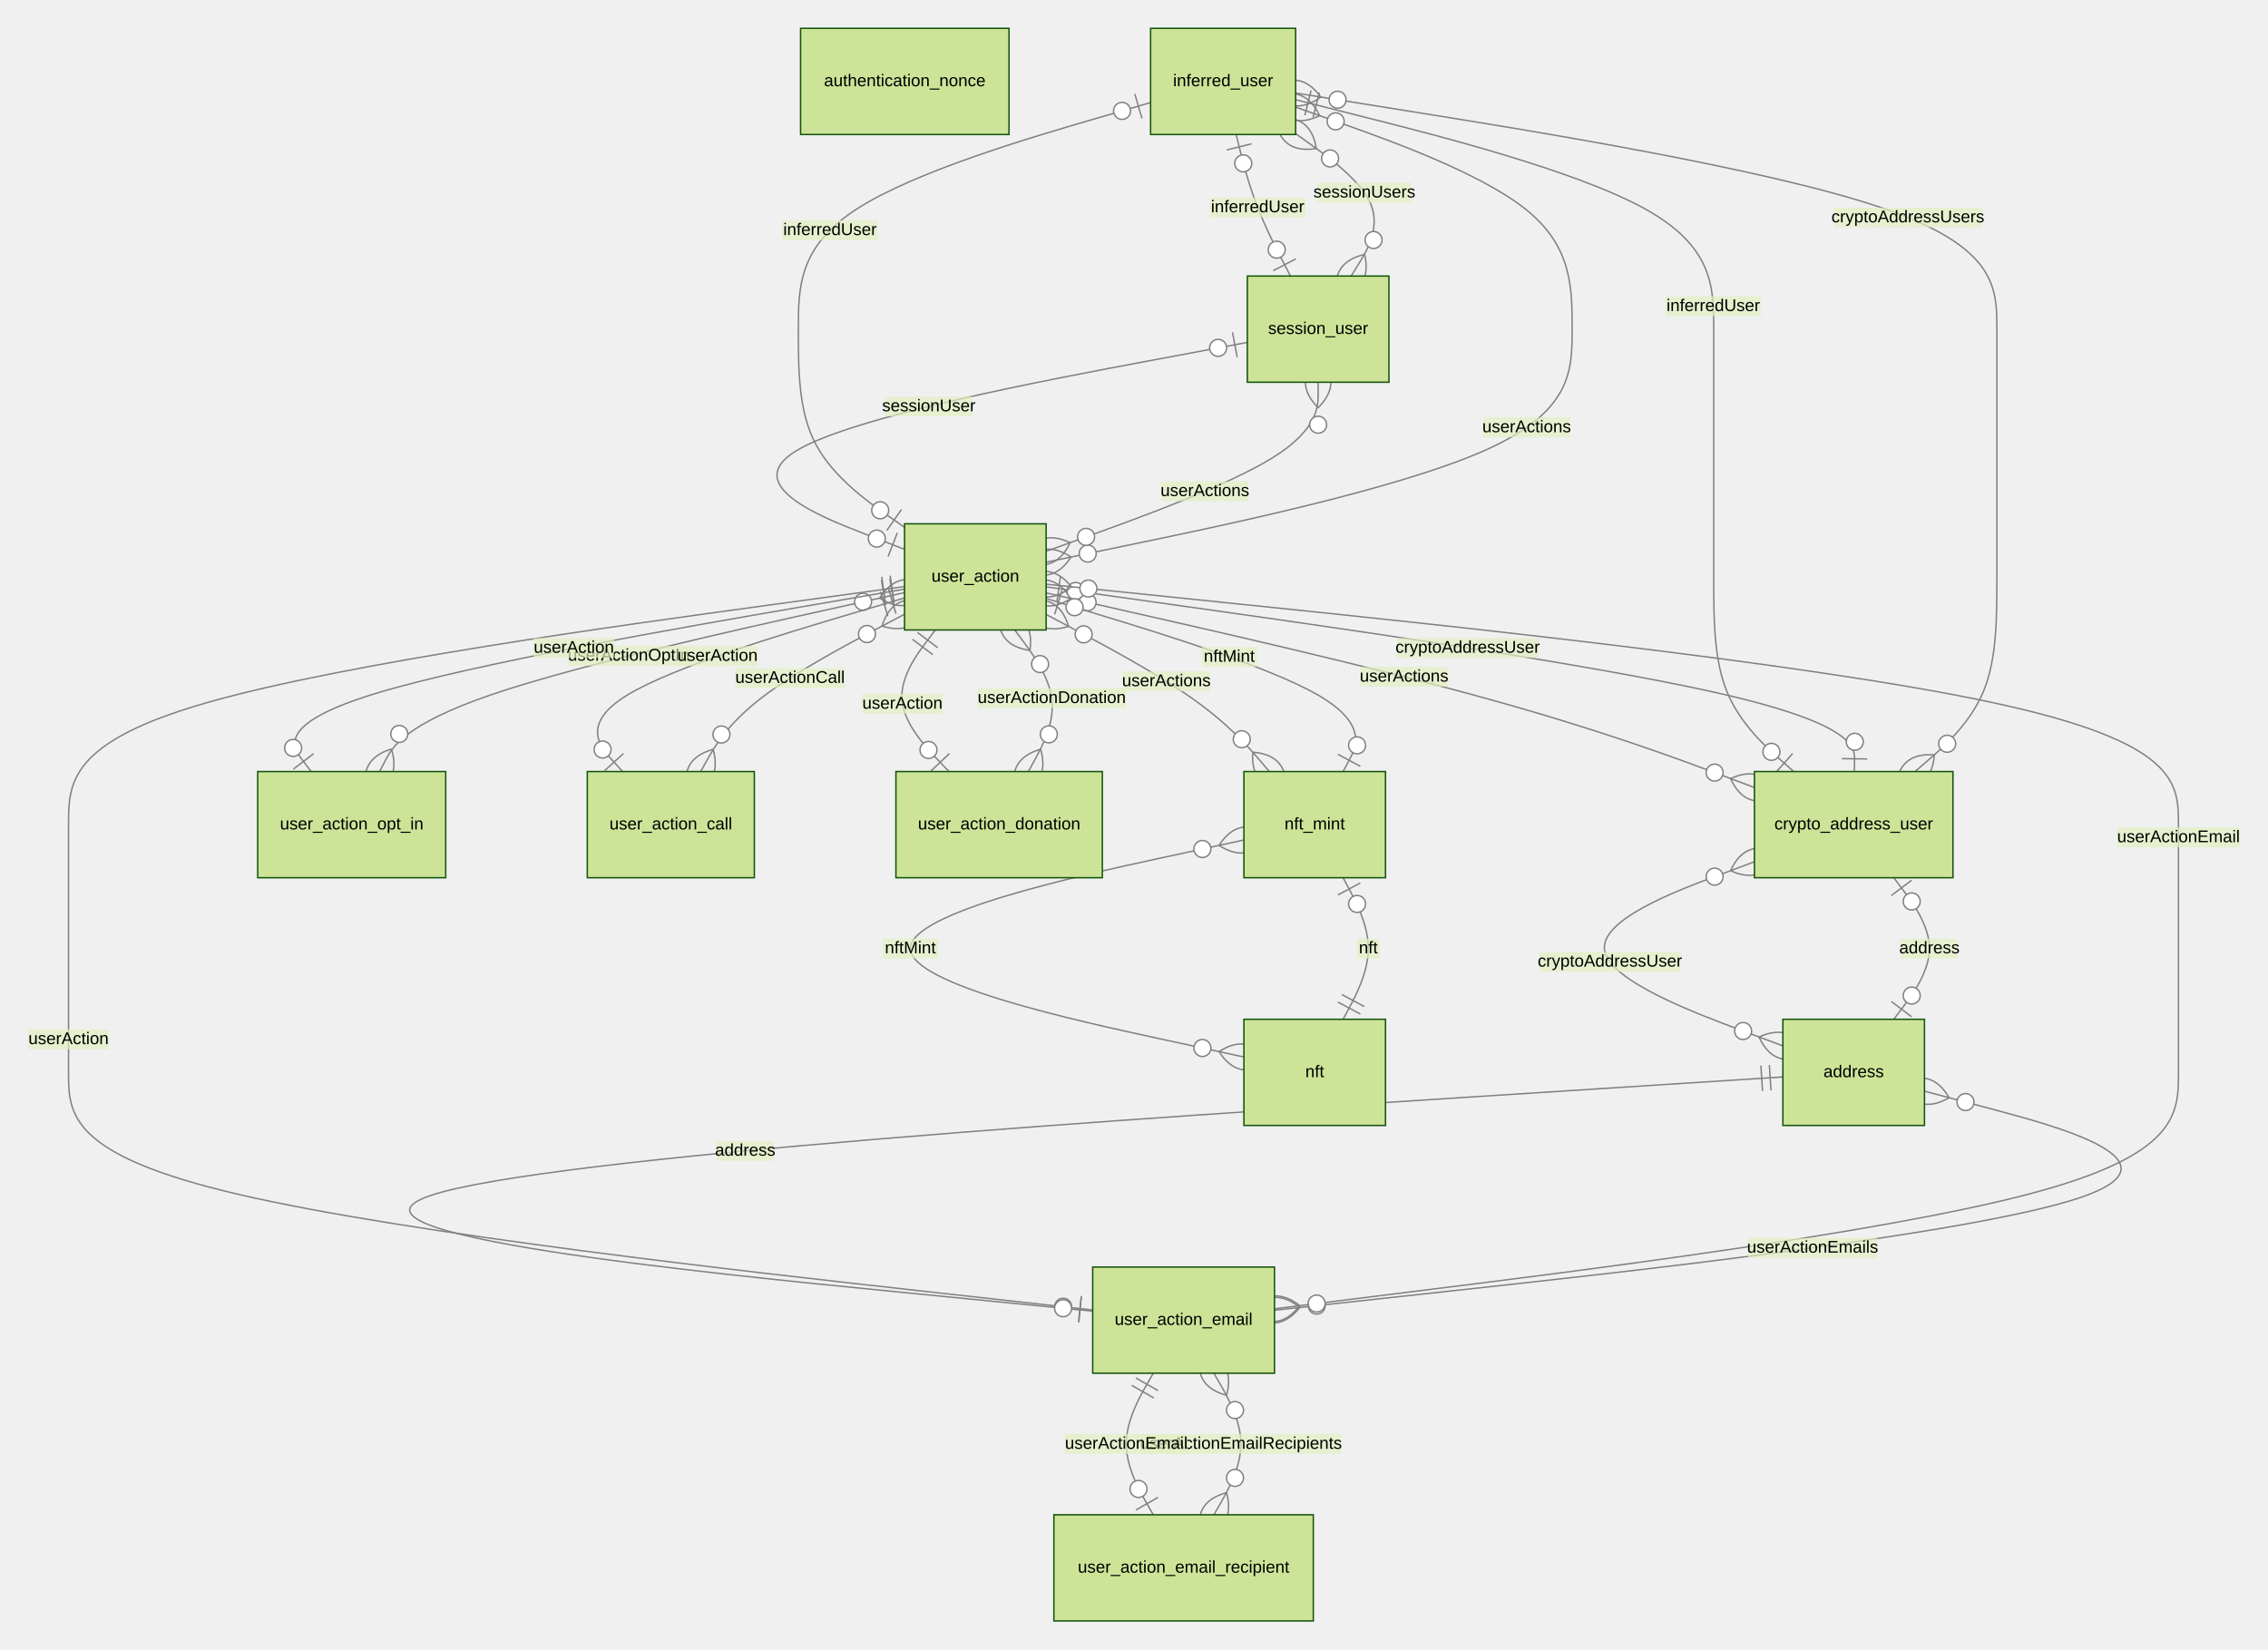
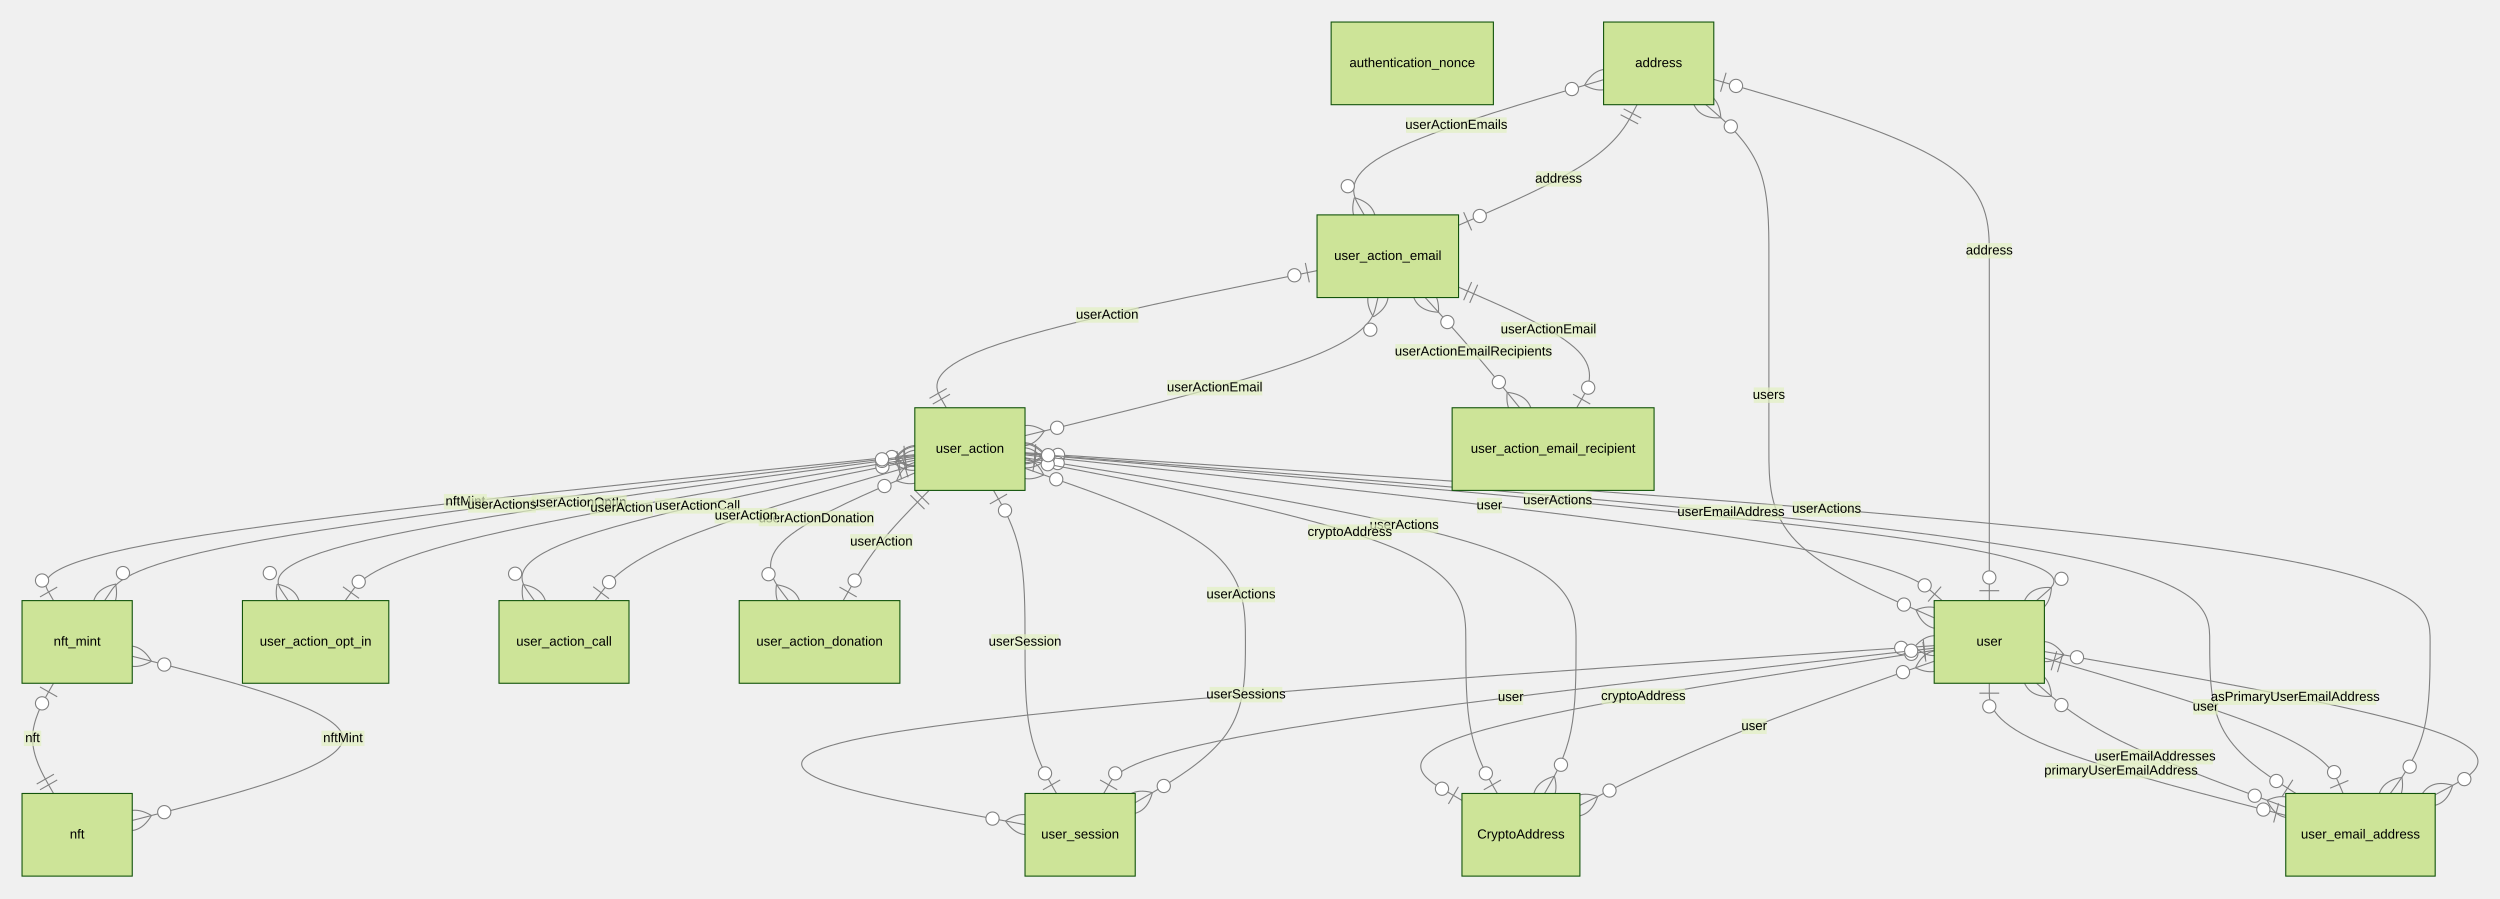
- <svg xmlns="http://www.w3.org/2000/svg" aria-roledescription="er" role="graphics-document document" viewBox="-162.016 0 1601.875 1165" style="max-width: 1601.88px; background-color: white;" width="100%" id="my-svg">
+ <svg xmlns="http://www.w3.org/2000/svg" aria-roledescription="er" role="graphics-document document" viewBox="0 0 2268.53 815" style="max-width: 2268.53px; background-color: white;" width="100%" id="my-svg">
  <style>#my-svg{font-family:"trebuchet ms",verdana,arial,sans-serif;font-size:16px;fill:#000000;}#my-svg .error-icon{fill:#552222;}#my-svg .error-text{fill:#552222;stroke:#552222;}#my-svg .edge-thickness-normal{stroke-width:2px;}#my-svg .edge-thickness-thick{stroke-width:3.5px;}#my-svg .edge-pattern-solid{stroke-dasharray:0;}#my-svg .edge-pattern-dashed{stroke-dasharray:3;}#my-svg .edge-pattern-dotted{stroke-dasharray:2;}#my-svg .marker{fill:#000000;stroke:#000000;}#my-svg .marker.cross{stroke:#000000;}#my-svg svg{font-family:"trebuchet ms",verdana,arial,sans-serif;font-size:16px;}#my-svg .entityBox{fill:#cde498;stroke:#13540c;}#my-svg .attributeBoxOdd{fill:#ffffff;stroke:#13540c;}#my-svg .attributeBoxEven{fill:#f2f2f2;stroke:#13540c;}#my-svg .relationshipLabelBox{fill:hsl(78.158, 58.462%, 84.51%);opacity:0.7;background-color:hsl(78.158, 58.462%, 84.51%);}#my-svg .relationshipLabelBox rect{opacity:0.5;}#my-svg .relationshipLine{stroke:#000000;}#my-svg .entityTitleText{text-anchor:middle;font-size:18px;fill:#000000;}#my-svg #MD_PARENT_START{fill:#f5f5f5!important;stroke:#000000!important;stroke-width:1;}#my-svg #MD_PARENT_END{fill:#f5f5f5!important;stroke:#000000!important;stroke-width:1;}#my-svg :root{--mermaid-font-family:"trebuchet ms",verdana,arial,sans-serif;}</style>
  <g />
  <defs>
    <marker orient="auto" markerHeight="240" markerWidth="190" refY="7" refX="0" id="MD_PARENT_START">
      <path d="M 18,7 L9,13 L1,7 L9,1 Z" />
    </marker>
  </defs>
  <defs>
    <marker orient="auto" markerHeight="28" markerWidth="20" refY="7" refX="19" id="MD_PARENT_END">
      <path d="M 18,7 L9,13 L1,7 L9,1 Z" />
    </marker>
  </defs>
  <defs>
    <marker orient="auto" markerHeight="18" markerWidth="18" refY="9" refX="0" id="ONLY_ONE_START">
      <path d="M9,0 L9,18 M15,0 L15,18" fill="none" stroke="gray" />
    </marker>
  </defs>
  <defs>
    <marker orient="auto" markerHeight="18" markerWidth="18" refY="9" refX="18" id="ONLY_ONE_END">
      <path d="M3,0 L3,18 M9,0 L9,18" fill="none" stroke="gray" />
    </marker>
  </defs>
  <defs>
    <marker orient="auto" markerHeight="18" markerWidth="30" refY="9" refX="0" id="ZERO_OR_ONE_START">
      <circle r="6" cy="9" cx="21" fill="white" stroke="gray" />
      <path d="M9,0 L9,18" fill="none" stroke="gray" />
    </marker>
  </defs>
  <defs>
    <marker orient="auto" markerHeight="18" markerWidth="30" refY="9" refX="30" id="ZERO_OR_ONE_END">
      <circle r="6" cy="9" cx="9" fill="white" stroke="gray" />
      <path d="M21,0 L21,18" fill="none" stroke="gray" />
    </marker>
  </defs>
  <defs>
    <marker orient="auto" markerHeight="36" markerWidth="45" refY="18" refX="18" id="ONE_OR_MORE_START">
      <path d="M0,18 Q 18,0 36,18 Q 18,36 0,18 M42,9 L42,27" fill="none" stroke="gray" />
    </marker>
  </defs>
  <defs>
    <marker orient="auto" markerHeight="36" markerWidth="45" refY="18" refX="27" id="ONE_OR_MORE_END">
      <path d="M3,9 L3,27 M9,18 Q27,0 45,18 Q27,36 9,18" fill="none" stroke="gray" />
    </marker>
  </defs>
  <defs>
    <marker orient="auto" markerHeight="36" markerWidth="57" refY="18" refX="18" id="ZERO_OR_MORE_START">
      <circle r="6" cy="18" cx="48" fill="white" stroke="gray" />
      <path d="M0,18 Q18,0 36,18 Q18,36 0,18" fill="none" stroke="gray" />
    </marker>
  </defs>
  <defs>
    <marker orient="auto" markerHeight="36" markerWidth="57" refY="18" refX="39" id="ZERO_OR_MORE_END">
      <circle r="6" cy="18" cx="9" fill="white" stroke="gray" />
      <path d="M21,18 Q39,0 57,18 Q39,36 21,18" fill="none" stroke="gray" />
    </marker>
  </defs>
-   <path style="stroke: gray; fill: none;" marker-start="url(#ZERO_OR_MORE_START)" marker-end="url(#ZERO_OR_MORE_END)" d="M753.082,94.385L764.796,102.821C776.51,111.256,799.939,128.128,806.473,144.897C813.008,161.667,802.648,178.333,797.469,186.667L792.289,195" class="er relationshipLine" />
-   <path style="stroke: gray; fill: none;" marker-start="url(#ZERO_OR_MORE_START)" marker-end="url(#ZERO_OR_MORE_END)" d="M753.082,65.701L835.63,78.917C918.177,92.134,1083.272,118.567,1165.82,146.367C1248.367,174.167,1248.367,203.333,1248.367,232.5C1248.367,261.667,1248.367,290.833,1248.367,320C1248.367,349.167,1248.367,378.333,1248.367,407.5C1248.367,436.667,1248.367,465.833,1238.735,488.75C1229.103,511.667,1209.839,528.333,1200.207,536.667L1190.575,545" class="er relationshipLine" />
-   <path style="stroke: gray; fill: none;" marker-start="url(#ZERO_OR_MORE_START)" marker-end="url(#ZERO_OR_MORE_END)" d="M753.082,75.681L785.63,87.234C818.177,98.787,883.272,121.894,915.82,148.03C948.367,174.167,948.367,203.333,948.367,232.5C948.367,261.667,948.367,290.833,886.45,318.27C824.533,345.707,700.698,371.414,638.781,384.267L576.863,397.12" class="er relationshipLine" />
-   <path style="stroke: gray; fill: none;" marker-start="url(#ZERO_OR_ONE_START)" marker-end="url(#ZERO_OR_ONE_END)" d="M749.432,195L745.088,186.667C740.744,178.333,732.055,161.667,725.663,145C719.271,128.333,715.175,111.667,713.127,103.333L711.079,95" class="er relationshipLine" />
-   <path style="stroke: gray; fill: none;" marker-start="url(#ZERO_OR_MORE_START)" marker-end="url(#ZERO_OR_MORE_END)" d="M768.98,270L768.98,278.333C768.98,286.667,768.98,303.333,736.961,323.238C704.941,343.143,640.902,366.287,608.883,377.859L576.863,389.43" class="er relationshipLine" />
-   <path style="stroke: gray; fill: none;" marker-start="url(#ZERO_OR_MORE_START)" marker-end="url(#ZERO_OR_MORE_END)" d="M1197.23,770.782L1243.795,783.152C1290.359,795.522,1383.488,820.261,1306.975,846.047C1230.462,871.834,984.307,898.667,861.23,912.084L738.152,925.501" class="er relationshipLine" />
-   <path style="stroke: gray; fill: none;" marker-start="url(#ZERO_OR_MORE_START)" marker-end="url(#ZERO_OR_MORE_END)" d="M1097.23,738.797L1066.577,727.331C1035.924,715.865,974.618,692.932,971.267,671.254C967.915,649.575,1022.518,629.15,1049.82,618.938L1077.121,608.725" class="er relationshipLine" />
-   <path style="stroke: gray; fill: none;" marker-start="url(#ZERO_OR_ONE_START)" marker-end="url(#ZERO_OR_ONE_END)" d="M1175.551,620L1181.845,628.333C1188.138,636.667,1200.725,653.333,1200.725,670C1200.725,686.667,1188.138,703.333,1181.845,711.667L1175.551,720" class="er relationshipLine" />
-   <path style="stroke: gray; fill: none;" marker-start="url(#ZERO_OR_ONE_START)" marker-end="url(#ONLY_ONE_END)" d="M1104.86,545L1095.445,536.667C1086.029,528.333,1067.198,511.667,1057.783,488.75C1048.367,465.833,1048.367,436.667,1048.367,407.5C1048.367,378.333,1048.367,349.167,1048.367,320C1048.367,290.833,1048.367,261.667,1048.367,232.5C1048.367,203.333,1048.367,174.167,999.153,147.156C949.939,120.145,851.51,95.289,802.296,82.862L753.082,70.434" class="er relationshipLine" />
-   <path style="stroke: gray; fill: none;" marker-start="url(#ZERO_OR_MORE_START)" marker-end="url(#ZERO_OR_MORE_END)" d="M1077.121,556.275L1049.82,546.062C1022.518,535.85,967.915,515.425,884.539,492.516C801.163,469.607,689.013,444.214,632.938,431.518L576.863,418.821" class="er relationshipLine" />
-   <path style="stroke: gray; fill: none;" marker-start="url(#ZERO_OR_ONE_START)" marker-end="url(#ZERO_OR_ONE_END)" d="M476.863,372.5L464.363,363.75C451.863,355,426.863,337.5,414.363,314.167C401.863,290.833,401.863,261.667,401.863,232.5C401.863,203.333,401.863,174.167,443.327,147.49C484.79,120.813,567.717,96.626,609.181,84.532L650.645,72.439" class="er relationshipLine" />
-   <path style="stroke: gray; fill: none;" marker-start="url(#ZERO_OR_ONE_START)" marker-end="url(#ZERO_OR_ONE_END)" d="M576.863,414.539L672.114,427.949C767.365,441.36,957.866,468.18,1053.008,489.923C1148.151,511.667,1147.934,528.333,1147.826,536.667L1147.718,545" class="er relationshipLine" />
-   <path style="stroke: gray; fill: none;" marker-start="url(#ZERO_OR_ONE_START)" marker-end="url(#ZERO_OR_ONE_END)" d="M476.863,388.056L447.697,376.713C418.53,365.37,360.197,342.685,400.549,318.32C440.902,293.955,579.941,267.911,649.461,254.888L718.98,241.866" class="er relationshipLine" />
-   <path style="stroke: gray; fill: none;" marker-start="url(#ZERO_OR_ONE_START)" marker-end="url(#ZERO_OR_ONE_END)" d="M576.863,422.773L616.271,434.811C655.68,446.849,734.496,470.924,769.452,491.296C804.408,511.667,795.503,528.333,791.051,536.667L786.598,545" class="er relationshipLine" />
-   <path style="stroke: gray; fill: none;" marker-start="url(#ZERO_OR_MORE_START)" marker-end="url(#ZERO_OR_MORE_END)" d="M576.863,412.649L710.156,426.374C843.448,440.099,1110.033,467.55,1243.325,495.858C1376.617,524.167,1376.617,553.333,1376.617,582.5C1376.617,611.667,1376.617,640.833,1376.617,670C1376.617,699.167,1376.617,728.333,1376.617,757.5C1376.617,786.667,1376.617,815.833,1270.206,843.668C1163.796,871.502,950.974,898.003,844.563,911.254L738.152,924.505" class="er relationshipLine" />
-   <path style="stroke: gray; fill: none;" marker-start="url(#ZERO_OR_MORE_START)" marker-end="url(#ZERO_OR_MORE_END)" d="M476.863,433.865L457.54,444.054C438.216,454.243,399.569,474.622,375.565,493.144C351.562,511.667,342.202,528.333,337.522,536.667L332.842,545" class="er relationshipLine" />
-   <path style="stroke: gray; fill: none;" marker-start="url(#ZERO_OR_MORE_START)" marker-end="url(#ZERO_OR_MORE_END)" d="M554.697,445L560.882,453.333C567.068,461.667,579.438,478.333,581.038,495C582.638,511.667,573.468,528.333,568.883,536.667L564.297,545" class="er relationshipLine" />
-   <path style="stroke: gray; fill: none;" marker-start="url(#ZERO_OR_MORE_START)" marker-end="url(#ZERO_OR_MORE_END)" d="M476.863,418.588L419.434,431.323C362.005,444.059,247.147,469.529,185.348,490.598C123.548,511.667,114.807,528.333,110.436,536.667L106.066,545" class="er relationshipLine" />
-   <path style="stroke: gray; fill: none;" marker-start="url(#ZERO_OR_ONE_START)" marker-end="url(#ONLY_ONE_END)" d="M57.77,545L51.408,536.667C45.046,528.333,32.322,511.667,102.171,490.187C172.02,468.708,324.441,442.416,400.652,429.271L476.863,416.125" class="er relationshipLine" />
-   <path style="stroke: gray; fill: none;" marker-start="url(#ZERO_OR_ONE_START)" marker-end="url(#ONLY_ONE_END)" d="M609.746,925.367L489.188,911.972C368.63,898.578,127.514,871.789,6.956,843.811C-113.602,815.833,-113.602,786.667,-113.602,757.5C-113.602,728.333,-113.602,699.167,-113.602,670C-113.602,640.833,-113.602,611.667,-113.602,582.5C-113.602,553.333,-113.602,524.167,-15.191,496.138C83.22,468.11,280.042,441.221,378.452,427.776L476.863,414.331" class="er relationshipLine" />
-   <path style="stroke: gray; fill: none;" marker-start="url(#ZERO_OR_ONE_START)" marker-end="url(#ONLY_ONE_END)" d="M609.746,926.17L472.521,912.642C335.297,899.114,60.848,872.057,142.095,844.481C223.342,816.905,660.286,788.81,878.758,774.762L1097.23,760.715" class="er relationshipLine" />
-   <path style="stroke: gray; fill: none;" marker-start="url(#ZERO_OR_MORE_START)" marker-end="url(#ZERO_OR_MORE_END)" d="M695.378,970L700.14,978.333C704.902,986.667,714.425,1003.333,714.425,1020C714.425,1036.667,704.902,1053.333,700.14,1061.667L695.378,1070" class="er relationshipLine" />
-   <path style="stroke: gray; fill: none;" marker-start="url(#ZERO_OR_ONE_START)" marker-end="url(#ONLY_ONE_END)" d="M652.521,1070L647.759,1061.667C642.997,1053.333,633.473,1036.667,633.473,1020C633.473,1003.333,642.997,986.667,647.759,978.333L652.521,970" class="er relationshipLine" />
-   <path style="stroke: gray; fill: none;" marker-start="url(#ZERO_OR_ONE_START)" marker-end="url(#ONLY_ONE_END)" d="M277.713,545L270.142,536.667C262.572,528.333,247.43,511.667,280.622,491.225C313.814,470.784,395.339,446.568,436.101,434.46L476.863,422.352" class="er relationshipLine" />
-   <path style="stroke: gray; fill: none;" marker-start="url(#ZERO_OR_ONE_START)" marker-end="url(#ONLY_ONE_END)" d="M508.203,545L500.323,536.667C492.443,528.333,476.682,511.667,475.082,495C473.482,478.333,486.042,461.667,492.323,453.333L498.603,445" class="er relationshipLine" />
-   <path style="stroke: gray; fill: none;" marker-start="url(#ZERO_OR_MORE_START)" marker-end="url(#ZERO_OR_MORE_END)" d="M716.562,746.654L657.665,733.879C598.767,721.103,480.971,695.551,480.971,670C480.971,644.449,598.767,618.897,657.665,606.121L716.562,593.346" class="er relationshipLine" />
-   <path style="stroke: gray; fill: none;" marker-start="url(#ZERO_OR_ONE_START)" marker-end="url(#ONLY_ONE_END)" d="M786.598,620L791.051,628.333C795.503,636.667,804.408,653.333,804.408,670C804.408,686.667,795.503,703.333,791.051,711.667L786.598,720" class="er relationshipLine" />
-   <path style="stroke: gray; fill: none;" marker-start="url(#ZERO_OR_MORE_START)" marker-end="url(#ZERO_OR_MORE_END)" d="M734.525,545L727.406,536.667C720.286,528.333,706.047,511.667,679.77,493.171C653.493,474.675,615.178,454.349,596.021,444.187L576.863,434.024" class="er relationshipLine" />
-   <g transform="translate(403.4258,20 )" id="entity-authenticationnonce-d60abb73-29b2-5e7f-af1f-02f253c5f89a">
+   <path style="stroke: gray; fill: none;" marker-start="url(#ZERO_OR_MORE_START)" marker-end="url(#ZERO_OR_MORE_END)" d="M1455.113,72.29L1414.145,84.408C1373.177,96.527,1291.241,120.763,1255.035,141.215C1218.828,161.667,1228.352,178.333,1233.114,186.667L1237.876,195" class="er relationshipLine" />
+   <path style="stroke: gray; fill: none;" marker-start="url(#ZERO_OR_MORE_START)" marker-end="url(#ZERO_OR_MORE_END)" d="M1547.97,95L1557.494,103.333C1567.018,111.667,1586.066,128.333,1595.589,151.25C1605.113,174.167,1605.113,203.333,1605.113,232.5C1605.113,261.667,1605.113,290.833,1605.113,320C1605.113,349.167,1605.113,378.333,1605.113,407.5C1605.113,436.667,1605.113,465.833,1630.113,491.354C1655.113,516.875,1705.113,538.75,1730.113,549.688L1755.113,560.625" class="er relationshipLine" />
+   <path style="stroke: gray; fill: none;" marker-start="url(#ZERO_OR_ONE_START)" marker-end="url(#ZERO_OR_ONE_END)" d="M1805.113,545L1805.113,536.667C1805.113,528.333,1805.113,511.667,1805.113,488.75C1805.113,465.833,1805.113,436.667,1805.113,407.5C1805.113,378.333,1805.113,349.167,1805.113,320C1805.113,290.833,1805.113,261.667,1805.113,232.5C1805.113,203.333,1805.113,174.167,1763.447,147.431C1721.78,120.694,1638.447,96.389,1596.78,84.236L1555.113,72.083" class="er relationshipLine" />
+   <path style="stroke: gray; fill: none;" marker-start="url(#ZERO_OR_ONE_START)" marker-end="url(#ZERO_OR_ONE_END)" d="M1805.113,620L1805.113,628.333C1805.113,636.667,1805.113,653.333,1849.948,673.314C1894.783,693.296,1984.452,716.591,2029.286,728.239L2074.121,739.887" class="er relationshipLine" />
+   <path style="stroke: gray; fill: none;" marker-start="url(#ZERO_OR_ONE_START)" marker-end="url(#ZERO_OR_ONE_END)" d="M1755.113,590.109L1667.613,603.424C1580.113,616.739,1405.113,643.37,1333.695,666.066C1262.277,688.762,1294.441,707.525,1310.523,716.906L1326.605,726.287" class="er relationshipLine" />
+   <path style="stroke: gray; fill: none;" marker-start="url(#ZERO_OR_MORE_START)" marker-end="url(#ZERO_OR_MORE_END)" d="M1755.113,585.87L1547.066,599.892C1339.02,613.913,922.926,641.957,785.426,669.021C647.926,696.085,789.02,722.171,859.566,735.213L930.113,748.256" class="er relationshipLine" />
+   <path style="stroke: gray; fill: none;" marker-start="url(#ZERO_OR_MORE_START)" marker-end="url(#ZERO_OR_MORE_END)" d="M1847.97,620L1857.494,628.333C1867.018,636.667,1886.066,653.333,1923.757,672.075C1961.449,690.816,2017.785,711.633,2045.953,722.041L2074.121,732.449" class="er relationshipLine" />
+   <path style="stroke: gray; fill: none;" marker-start="url(#ZERO_OR_MORE_START)" marker-end="url(#ZERO_OR_MORE_END)" d="M1847.97,545L1857.494,536.667C1867.018,528.333,1886.066,511.667,1733.089,489.461C1580.113,467.256,1255.113,439.512,1092.613,425.64L930.113,411.768" class="er relationshipLine" />
+   <path style="stroke: gray; fill: none;" marker-start="url(#ZERO_OR_ONE_START)" marker-end="url(#ZERO_OR_ONE_END)" d="M1001.542,720L1006.304,711.667C1011.066,703.333,1020.589,686.667,1146.185,664.691C1271.78,642.715,1513.447,615.43,1634.28,601.788L1755.113,588.145" class="er relationshipLine" />
+   <path style="stroke: gray; fill: none;" marker-start="url(#ZERO_OR_MORE_START)" marker-end="url(#ZERO_OR_MORE_END)" d="M1030.113,728.333L1046.78,718.611C1063.447,708.889,1096.78,689.444,1113.447,665.139C1130.113,640.833,1130.113,611.667,1130.113,582.5C1130.113,553.333,1130.113,524.167,1096.78,497.917C1063.447,471.667,996.78,448.333,963.447,436.667L930.113,425" class="er relationshipLine" />
+   <path style="stroke: gray; fill: none;" marker-start="url(#ZERO_OR_ONE_START)" marker-end="url(#ONLY_ONE_END)" d="M2126.145,720L2122.639,711.667C2119.134,703.333,2112.124,686.667,2066.952,666.181C2021.78,645.694,1938.447,621.389,1896.78,609.236L1855.113,597.083" class="er relationshipLine" />
+   <path style="stroke: gray; fill: none;" marker-start="url(#ZERO_OR_MORE_START)" marker-end="url(#ZERO_OR_MORE_END)" d="M2169.002,720L2175.02,711.667C2181.039,703.333,2193.076,686.667,2199.095,663.75C2205.113,640.833,2205.113,611.667,2205.113,582.5C2205.113,553.333,2205.113,524.167,1992.613,495.55C1780.113,466.934,1355.113,438.868,1142.613,424.835L930.113,410.802" class="er relationshipLine" />
+   <path style="stroke: gray; fill: none;" marker-start="url(#ZERO_OR_MORE_START)" marker-end="url(#ZERO_OR_MORE_END)" d="M2209.715,721.15L2225.615,712.625C2241.514,704.1,2273.314,687.05,2214.214,665.4C2155.113,643.75,2005.113,617.5,1930.113,604.375L1855.113,591.25" class="er relationshipLine" />
+   <path style="stroke: gray; fill: none;" marker-start="url(#ZERO_OR_MORE_START)" marker-end="url(#ZERO_OR_MORE_END)" d="M1401.542,720L1406.304,711.667C1411.066,703.333,1420.589,686.667,1425.351,663.75C1430.113,640.833,1430.113,611.667,1430.113,582.5C1430.113,553.333,1430.113,524.167,1346.78,496.326C1263.447,468.485,1096.78,441.97,1013.447,428.712L930.113,415.455" class="er relationshipLine" />
+   <path style="stroke: gray; fill: none;" marker-start="url(#ZERO_OR_MORE_START)" marker-end="url(#ZERO_OR_MORE_END)" d="M1433.621,730.746L1453.87,720.622C1474.118,710.497,1514.616,690.249,1568.198,668.458C1621.78,646.667,1688.447,623.333,1721.78,611.667L1755.113,600" class="er relationshipLine" />
+   <path style="stroke: gray; fill: none;" marker-start="url(#ZERO_OR_ONE_START)" marker-end="url(#ZERO_OR_ONE_END)" d="M930.113,412.803L1059.28,426.503C1188.447,440.202,1446.78,467.601,1585.47,489.634C1724.161,511.667,1743.209,528.333,1752.732,536.667L1762.256,545" class="er relationshipLine" />
+   <path style="stroke: gray; fill: none;" marker-start="url(#ZERO_OR_ONE_START)" marker-end="url(#ZERO_OR_ONE_END)" d="M930.113,417.222L996.78,430.185C1063.447,443.148,1196.78,469.074,1263.447,496.62C1330.113,524.167,1330.113,553.333,1330.113,582.5C1330.113,611.667,1330.113,640.833,1334.875,663.75C1339.637,686.667,1349.161,703.333,1353.923,711.667L1358.685,720" class="er relationshipLine" />
+   <path style="stroke: gray; fill: none;" marker-start="url(#ZERO_OR_ONE_START)" marker-end="url(#ZERO_OR_ONE_END)" d="M901.542,445L906.304,453.333C911.066,461.667,920.589,478.333,925.351,501.25C930.113,524.167,930.113,553.333,930.113,582.5C930.113,611.667,930.113,640.833,934.875,663.75C939.637,686.667,949.161,703.333,953.923,711.667L958.685,720" class="er relationshipLine" />
+   <path style="stroke: gray; fill: none;" marker-start="url(#ZERO_OR_ONE_START)" marker-end="url(#ZERO_OR_ONE_END)" d="M930.113,411.389L1109.28,425.324C1288.447,439.259,1646.78,467.13,1825.947,495.648C2005.113,524.167,2005.113,553.333,2005.113,582.5C2005.113,611.667,2005.113,640.833,2018.142,663.75C2031.171,686.667,2057.229,703.333,2070.258,711.667L2083.287,720" class="er relationshipLine" />
+   <path style="stroke: gray; fill: none;" marker-start="url(#ZERO_OR_ONE_START)" marker-end="url(#ZERO_OR_ONE_END)" d="M830.113,412.587L695.094,426.322C560.076,440.058,290.038,467.529,159.781,489.598C29.524,511.667,39.048,528.333,43.81,536.667L48.571,545" class="er relationshipLine" />
+   <path style="stroke: gray; fill: none;" marker-start="url(#ZERO_OR_MORE_START)" marker-end="url(#ZERO_OR_MORE_END)" d="M930.113,395.292L981.51,382.744C1032.908,370.195,1135.702,345.097,1189.081,324.215C1242.46,303.333,1246.423,286.667,1248.405,278.333L1250.387,270" class="er relationshipLine" />
+   <path style="stroke: gray; fill: none;" marker-start="url(#ZERO_OR_MORE_START)" marker-end="url(#ZERO_OR_MORE_END)" d="M830.113,417.65L766.609,430.542C703.105,443.434,576.098,469.217,518.564,490.442C461.031,511.667,472.972,528.333,478.943,536.667L484.914,545" class="er relationshipLine" />
+   <path style="stroke: gray; fill: none;" marker-start="url(#ZERO_OR_MORE_START)" marker-end="url(#ZERO_OR_MORE_END)" d="M830.113,429.117L804.715,440.097C779.316,451.078,728.52,473.039,709.401,492.353C690.283,511.667,702.843,528.333,709.123,536.667L715.403,545" class="er relationshipLine" />
+   <path style="stroke: gray; fill: none;" marker-start="url(#ZERO_OR_MORE_START)" marker-end="url(#ZERO_OR_MORE_END)" d="M830.113,414.211L729.794,427.676C629.475,441.141,428.837,468.07,334.061,489.869C239.285,511.667,250.37,528.333,255.913,536.667L261.456,545" class="er relationshipLine" />
+   <path style="stroke: gray; fill: none;" marker-start="url(#ZERO_OR_ONE_START)" marker-end="url(#ONLY_ONE_END)" d="M313.266,545L319.237,536.667C325.207,528.333,337.149,511.667,423.29,490.123C509.431,468.58,669.772,442.159,749.943,428.949L830.113,415.739" class="er relationshipLine" />
+   <path style="stroke: gray; fill: none;" marker-start="url(#ZERO_OR_ONE_START)" marker-end="url(#ONLY_ONE_END)" d="M1195.102,245.589L1134.27,257.991C1073.439,270.393,951.776,295.196,895.707,315.932C839.637,336.667,849.161,353.333,853.923,361.667L858.685,370" class="er relationshipLine" />
+   <path style="stroke: gray; fill: none;" marker-start="url(#ZERO_OR_ONE_START)" marker-end="url(#ONLY_ONE_END)" d="M1323.508,204.411L1346.141,194.509C1368.773,184.607,1414.039,164.804,1441.035,146.569C1468.03,128.333,1476.756,111.667,1481.118,103.333L1485.481,95" class="er relationshipLine" />
+   <path style="stroke: gray; fill: none;" marker-start="url(#ZERO_OR_MORE_START)" marker-end="url(#ZERO_OR_MORE_END)" d="M1293.244,270L1300.786,278.333C1308.328,286.667,1323.412,303.333,1337.698,320C1351.983,336.667,1365.471,353.333,1372.214,361.667L1378.958,370" class="er relationshipLine" />
+   <path style="stroke: gray; fill: none;" marker-start="url(#ZERO_OR_ONE_START)" marker-end="url(#ONLY_ONE_END)" d="M1430.733,370L1435.495,361.667C1440.257,353.333,1449.781,336.667,1431.91,318.431C1414.039,300.196,1368.773,280.393,1346.141,270.491L1323.508,260.589" class="er relationshipLine" />
+   <path style="stroke: gray; fill: none;" marker-start="url(#ZERO_OR_ONE_START)" marker-end="url(#ONLY_ONE_END)" d="M540.042,545L546.322,536.667C552.602,528.333,565.162,511.667,613.508,491.161C661.853,470.656,745.983,446.312,788.048,434.14L830.113,421.968" class="er relationshipLine" />
+   <path style="stroke: gray; fill: none;" marker-start="url(#ZERO_OR_ONE_START)" marker-end="url(#ONLY_ONE_END)" d="M765.093,545L769.855,536.667C774.616,528.333,784.14,511.667,797.135,495C810.131,478.333,826.597,461.667,834.83,453.333L843.064,445" class="er relationshipLine" />
+   <path style="stroke: gray; fill: none;" marker-start="url(#ZERO_OR_MORE_START)" marker-end="url(#ZERO_OR_MORE_END)" d="M120,744.511L167.805,732.093C215.611,719.674,311.221,694.837,311.221,670C311.221,645.163,215.611,620.326,167.805,607.907L120,595.489" class="er relationshipLine" />
+   <path style="stroke: gray; fill: none;" marker-start="url(#ZERO_OR_ONE_START)" marker-end="url(#ONLY_ONE_END)" d="M48.571,620L43.81,628.333C39.048,636.667,29.524,653.333,29.524,670C29.524,686.667,39.048,703.333,43.81,711.667L48.571,720" class="er relationshipLine" />
+   <path style="stroke: gray; fill: none;" marker-start="url(#ZERO_OR_MORE_START)" marker-end="url(#ZERO_OR_MORE_END)" d="M94.943,545L100.485,536.667C106.028,528.333,117.114,511.667,239.642,489.72C362.171,467.773,596.142,440.546,713.128,426.932L830.113,413.318" class="er relationshipLine" />
+   <g transform="translate(1207.895,20 )" id="entity-authenticationnonce-d60abb73-29b2-5e7f-af1f-02f253c5f89a">
    <rect height="75" width="147.219" y="0" x="0" class="er entityBox" />
    <text style="dominant-baseline: middle; text-anchor: middle; font-size: 12px;" transform="translate(73.60938,37.5)" y="0" x="0" id="text-entity-authenticationnonce-d60abb73-29b2-5e7f-af1f-02f253c5f89a" class="er entityLabel">authentication_nonce</text>
  </g>
-   <g transform="translate(650.6445,20 )" id="entity-inferreduser-e6a44b54-67bb-5015-9428-189bf5c7217c">
-     <rect height="75" width="102.438" y="0" x="0" class="er entityBox" />
-     <text style="dominant-baseline: middle; text-anchor: middle; font-size: 12px;" transform="translate(51.21875,37.5)" y="0" x="0" id="text-entity-inferreduser-e6a44b54-67bb-5015-9428-189bf5c7217c" class="er entityLabel">inferred_user</text>
-   </g>
-   <g transform="translate(718.9805,195 )" id="entity-sessionuser-b94c7907-afa7-5bc7-a6ad-ea84e9522ebc">
-     <rect height="75" width="100" y="0" x="0" class="er entityBox" />
-     <text style="dominant-baseline: middle; text-anchor: middle; font-size: 12px;" transform="translate(50,37.5)" y="0" x="0" id="text-entity-sessionuser-b94c7907-afa7-5bc7-a6ad-ea84e9522ebc" class="er entityLabel">session_user</text>
-   </g>
-   <g transform="translate(1097.23,720 )" id="entity-address-30c0d688-dbdc-5f86-9bc6-9a2d2ce26984">
+   <g transform="translate(1455.113,20 )" id="entity-address-30c0d688-dbdc-5f86-9bc6-9a2d2ce26984">
    <rect height="75" width="100" y="0" x="0" class="er entityBox" />
    <text style="dominant-baseline: middle; text-anchor: middle; font-size: 12px;" transform="translate(50,37.5)" y="0" x="0" id="text-entity-address-30c0d688-dbdc-5f86-9bc6-9a2d2ce26984" class="er entityLabel">address</text>
  </g>
-   <g transform="translate(1077.121,545 )" id="entity-cryptoaddressuser-847c7563-e5da-5d37-ba13-3af374ca7eef">
-     <rect height="75" width="140.219" y="0" x="0" class="er entityBox" />
-     <text style="dominant-baseline: middle; text-anchor: middle; font-size: 12px;" transform="translate(70.10938,37.5)" y="0" x="0" id="text-entity-cryptoaddressuser-847c7563-e5da-5d37-ba13-3af374ca7eef" class="er entityLabel">crypto_address_user</text>
-   </g>
-   <g transform="translate(476.8633,370 )" id="entity-useraction-51dff6a4-df98-5d54-9d61-642e47e2c8e4">
+   <g transform="translate(1755.113,545 )" id="entity-user-dad033c9-7a45-5f6a-ab5a-b5def405b2a6">
+     <rect height="75" width="100" y="0" x="0" class="er entityBox" />
+     <text style="dominant-baseline: middle; text-anchor: middle; font-size: 12px;" transform="translate(50,37.5)" y="0" x="0" id="text-entity-user-dad033c9-7a45-5f6a-ab5a-b5def405b2a6" class="er entityLabel">user</text>
+   </g>
+   <g transform="translate(930.1133,720 )" id="entity-usersession-7024031a-97b7-5f63-9dde-ba16d18b1588">
+     <rect height="75" width="100" y="0" x="0" class="er entityBox" />
+     <text style="dominant-baseline: middle; text-anchor: middle; font-size: 12px;" transform="translate(50,37.5)" y="0" x="0" id="text-entity-usersession-7024031a-97b7-5f63-9dde-ba16d18b1588" class="er entityLabel">user_session</text>
+   </g>
+   <g transform="translate(2074.121,720 )" id="entity-useremailaddress-6c33b9e6-526f-5ab1-abed-b260216fe3be">
+     <rect height="75" width="135.594" y="0" x="0" class="er entityBox" />
+     <text style="dominant-baseline: middle; text-anchor: middle; font-size: 12px;" transform="translate(67.79688,37.5)" y="0" x="0" id="text-entity-useremailaddress-6c33b9e6-526f-5ab1-abed-b260216fe3be" class="er entityLabel">user_email_address</text>
+   </g>
+   <g transform="translate(1326.605,720 )" id="entity-CryptoAddress-173439d8-978d-5f7b-84b2-9b43d0259f25">
+     <rect height="75" width="107.016" y="0" x="0" class="er entityBox" />
+     <text style="dominant-baseline: middle; text-anchor: middle; font-size: 12px;" transform="translate(53.50781,37.5)" y="0" x="0" id="text-entity-CryptoAddress-173439d8-978d-5f7b-84b2-9b43d0259f25" class="er entityLabel">CryptoAddress</text>
+   </g>
+   <g transform="translate(830.1133,370 )" id="entity-useraction-51dff6a4-df98-5d54-9d61-642e47e2c8e4">
    <rect height="75" width="100" y="0" x="0" class="er entityBox" />
    <text style="dominant-baseline: middle; text-anchor: middle; font-size: 12px;" transform="translate(50,37.5)" y="0" x="0" id="text-entity-useraction-51dff6a4-df98-5d54-9d61-642e47e2c8e4" class="er entityLabel">user_action</text>
  </g>
-   <g transform="translate(20,545 )" id="entity-useractionoptin-66cb5eb2-4895-5d84-8316-3c91412fe581">
+   <g transform="translate(220,545 )" id="entity-useractionoptin-66cb5eb2-4895-5d84-8316-3c91412fe581">
    <rect height="75" width="132.797" y="0" x="0" class="er entityBox" />
    <text style="dominant-baseline: middle; text-anchor: middle; font-size: 12px;" transform="translate(66.39844,37.5)" y="0" x="0" id="text-entity-useractionoptin-66cb5eb2-4895-5d84-8316-3c91412fe581" class="er entityLabel">user_action_opt_in</text>
  </g>
-   <g transform="translate(609.7461,895 )" id="entity-useractionemail-bcf04f9b-2e66-5548-bfd5-13b0518be475">
+   <g transform="translate(1195.102,195 )" id="entity-useractionemail-bcf04f9b-2e66-5548-bfd5-13b0518be475">
    <rect height="75" width="128.406" y="0" x="0" class="er entityBox" />
    <text style="dominant-baseline: middle; text-anchor: middle; font-size: 12px;" transform="translate(64.20312,37.5)" y="0" x="0" id="text-entity-useractionemail-bcf04f9b-2e66-5548-bfd5-13b0518be475" class="er entityLabel">user_action_email</text>
  </g>
-   <g transform="translate(582.332,1070 )" id="entity-useractionemailrecipient-63cc052e-b7ce-527e-bc70-e67ccd346adb">
+   <g transform="translate(1317.688,370 )" id="entity-useractionemailrecipient-63cc052e-b7ce-527e-bc70-e67ccd346adb">
    <rect height="75" width="183.234" y="0" x="0" class="er entityBox" />
    <text style="dominant-baseline: middle; text-anchor: middle; font-size: 12px;" transform="translate(91.61719,37.5)" y="0" x="0" id="text-entity-useractionemailrecipient-63cc052e-b7ce-527e-bc70-e67ccd346adb" class="er entityLabel">user_action_email_recipient</text>
  </g>
-   <g transform="translate(252.7969,545 )" id="entity-useractioncall-86873653-0047-560d-ae1e-fda3eee3d98d">
+   <g transform="translate(452.7969,545 )" id="entity-useractioncall-86873653-0047-560d-ae1e-fda3eee3d98d">
    <rect height="75" width="117.969" y="0" x="0" class="er entityBox" />
    <text style="dominant-baseline: middle; text-anchor: middle; font-size: 12px;" transform="translate(58.98438,37.5)" y="0" x="0" id="text-entity-useractioncall-86873653-0047-560d-ae1e-fda3eee3d98d" class="er entityLabel">user_action_call</text>
  </g>
-   <g transform="translate(470.7656,545 )" id="entity-useractiondonation-9090b8f6-2505-5624-a357-bea35d6e9ff6">
+   <g transform="translate(670.7656,545 )" id="entity-useractiondonation-9090b8f6-2505-5624-a357-bea35d6e9ff6">
    <rect height="75" width="145.797" y="0" x="0" class="er entityBox" />
    <text style="dominant-baseline: middle; text-anchor: middle; font-size: 12px;" transform="translate(72.89844,37.5)" y="0" x="0" id="text-entity-useractiondonation-9090b8f6-2505-5624-a357-bea35d6e9ff6" class="er entityLabel">user_action_donation</text>
  </g>
-   <g transform="translate(716.5625,720 )" id="entity-nft-9a375a4d-ef26-5692-a993-1acfe986b6a1">
+   <g transform="translate(20,720 )" id="entity-nft-9a375a4d-ef26-5692-a993-1acfe986b6a1">
    <rect height="75" width="100" y="0" x="0" class="er entityBox" />
    <text style="dominant-baseline: middle; text-anchor: middle; font-size: 12px;" transform="translate(50,37.5)" y="0" x="0" id="text-entity-nft-9a375a4d-ef26-5692-a993-1acfe986b6a1" class="er entityLabel">nft</text>
  </g>
-   <g transform="translate(716.5625,545 )" id="entity-nftmint-84e473cf-e6f7-5b84-8cdf-d14b3ded489e">
+   <g transform="translate(20,545 )" id="entity-nftmint-84e473cf-e6f7-5b84-8cdf-d14b3ded489e">
    <rect height="75" width="100" y="0" x="0" class="er entityBox" />
    <text style="dominant-baseline: middle; text-anchor: middle; font-size: 12px;" transform="translate(50,37.5)" y="0" x="0" id="text-entity-nftmint-84e473cf-e6f7-5b84-8cdf-d14b3ded489e" class="er entityLabel">nft_mint</text>
  </g>
-   <rect height="14" width="66.25" y="129.109" x="768.503" class="er relationshipLabelBox" />
-   <text style="text-anchor: middle; dominant-baseline: middle; font-size: 12px;" y="136.109" x="801.628" id="rel1" class="er relationshipLabel">sessionUsers</text>
-   <rect height="14" width="104.484" y="146.638" x="1133.264" class="er relationshipLabelBox" />
-   <text style="text-anchor: middle; dominant-baseline: middle; font-size: 12px;" y="153.638" x="1185.506" id="rel2" class="er relationshipLabel">cryptoAddressUsers</text>
-   <rect height="14" width="61.688" y="294.911" x="885.4" class="er relationshipLabelBox" />
-   <text style="text-anchor: middle; dominant-baseline: middle; font-size: 12px;" y="301.911" x="916.244" id="rel3" class="er relationshipLabel">userActions</text>
-   <rect height="14" width="67.375" y="139.526" x="692.567" class="er relationshipLabelBox" />
-   <text style="text-anchor: middle; dominant-baseline: middle; font-size: 12px;" y="146.526" x="726.255" id="rel4" class="er relationshipLabel">inferredUser</text>
-   <rect height="14" width="61.688" y="340" x="658.136" class="er relationshipLabelBox" />
-   <text style="text-anchor: middle; dominant-baseline: middle; font-size: 12px;" y="347" x="688.98" id="rel5" class="er relationshipLabel">userActions</text>
-   <rect height="14" width="91.344" y="874.44" x="1072.538" class="er relationshipLabelBox" />
-   <text style="text-anchor: middle; dominant-baseline: middle; font-size: 12px;" y="881.44" x="1118.21" id="rel6" class="er relationshipLabel">userActionEmails</text>
-   <rect height="14" width="99.641" y="672.378" x="925.218" class="er relationshipLabelBox" />
-   <text style="text-anchor: middle; dominant-baseline: middle; font-size: 12px;" y="679.378" x="975.038" id="rel7" class="er relationshipLabel">cryptoAddressUser</text>
-   <rect height="14" width="40.609" y="663" x="1180.421" class="er relationshipLabelBox" />
-   <text style="text-anchor: middle; dominant-baseline: middle; font-size: 12px;" y="670" x="1200.725" id="rel8" class="er relationshipLabel">address</text>
-   <rect height="14" width="67.375" y="209.333" x="1014.368" class="er relationshipLabelBox" />
-   <text style="text-anchor: middle; dominant-baseline: middle; font-size: 12px;" y="216.333" x="1048.056" id="rel9" class="er relationshipLabel">inferredUser</text>
-   <rect height="14" width="61.688" y="471.073" x="798.839" class="er relationshipLabelBox" />
-   <text style="text-anchor: middle; dominant-baseline: middle; font-size: 12px;" y="478.073" x="829.683" id="rel10" class="er relationshipLabel">userActions</text>
-   <rect height="14" width="67.375" y="155.652" x="390.506" class="er relationshipLabelBox" />
-   <text style="text-anchor: middle; dominant-baseline: middle; font-size: 12px;" y="162.652" x="424.193" id="rel11" class="er relationshipLabel">inferredUser</text>
-   <rect height="14" width="99.641" y="450.682" x="824.749" class="er relationshipLabelBox" />
-   <text style="text-anchor: middle; dominant-baseline: middle; font-size: 12px;" y="457.682" x="874.569" id="rel12" class="er relationshipLabel">cryptoAddressUser</text>
-   <rect height="14" width="61.391" y="280.122" x="463.298" class="er relationshipLabelBox" />
-   <text style="text-anchor: middle; dominant-baseline: middle; font-size: 12px;" y="287.122" x="493.994" id="rel13" class="er relationshipLabel">sessionUser</text>
-   <rect height="14" width="39" y="457.058" x="686.716" class="er relationshipLabelBox" />
-   <text style="text-anchor: middle; dominant-baseline: middle; font-size: 12px;" y="464.058" x="706.216" id="rel14" class="er relationshipLabel">nftMint</text>
-   <rect height="14" width="86.484" y="584.527" x="1333.375" class="er relationshipLabelBox" />
-   <text style="text-anchor: middle; dominant-baseline: middle; font-size: 12px;" y="591.527" x="1376.617" id="rel15" class="er relationshipLabel">userActionEmail</text>
-   <rect height="14" width="77.391" y="471.974" x="357.273" class="er relationshipLabelBox" />
-   <text style="text-anchor: middle; dominant-baseline: middle; font-size: 12px;" y="478.974" x="395.968" id="rel16" class="er relationshipLabel">userActionCall</text>
-   <rect height="14" width="104.656" y="486.193" x="528.495" class="er relationshipLabelBox" />
-   <text style="text-anchor: middle; dominant-baseline: middle; font-size: 12px;" y="493.193" x="580.823" id="rel17" class="er relationshipLabel">userActionDonation</text>
-   <rect height="14" width="86.25" y="456.254" x="238.937" class="er relationshipLabelBox" />
-   <text style="text-anchor: middle; dominant-baseline: middle; font-size: 12px;" y="463.254" x="282.062" id="rel18" class="er relationshipLabel">userActionOptIn</text>
-   <rect height="14" width="56.828" y="450.716" x="214.884" class="er relationshipLabelBox" />
-   <text style="text-anchor: middle; dominant-baseline: middle; font-size: 12px;" y="457.716" x="243.298" id="rel19" class="er relationshipLabel">userAction</text>
-   <rect height="14" width="56.828" y="727.146" x="-142.016" class="er relationshipLabelBox" />
-   <text style="text-anchor: middle; dominant-baseline: middle; font-size: 12px;" y="734.146" x="-113.602" id="rel20" class="er relationshipLabel">userAction</text>
-   <rect height="14" width="40.609" y="805.948" x="344.013" class="er relationshipLabelBox" />
-   <text style="text-anchor: middle; dominant-baseline: middle; font-size: 12px;" y="812.948" x="364.318" id="rel21" class="er relationshipLabel">address</text>
-   <rect height="14" width="141.703" y="1013" x="643.574" class="er relationshipLabelBox" />
-   <text style="text-anchor: middle; dominant-baseline: middle; font-size: 12px;" y="1020" x="714.425" id="rel22" class="er relationshipLabel">userActionEmailRecipients</text>
-   <rect height="14" width="86.484" y="1013" x="590.231" class="er relationshipLabelBox" />
-   <text style="text-anchor: middle; dominant-baseline: middle; font-size: 12px;" y="1020" x="633.473" id="rel23" class="er relationshipLabel">userActionEmail</text>
-   <rect height="14" width="56.828" y="456.445" x="316.386" class="er relationshipLabelBox" />
-   <text style="text-anchor: middle; dominant-baseline: middle; font-size: 12px;" y="463.445" x="344.8" id="rel24" class="er relationshipLabel">userAction</text>
-   <rect height="14" width="56.828" y="490.21" x="446.962" class="er relationshipLabelBox" />
-   <text style="text-anchor: middle; dominant-baseline: middle; font-size: 12px;" y="497.21" x="475.376" id="rel25" class="er relationshipLabel">userAction</text>
-   <rect height="14" width="39" y="663" x="461.471" class="er relationshipLabelBox" />
-   <text style="text-anchor: middle; dominant-baseline: middle; font-size: 12px;" y="670" x="480.971" id="rel26" class="er relationshipLabel">nftMint</text>
-   <rect height="14" width="15.75" y="663" x="796.533" class="er relationshipLabelBox" />
-   <text style="text-anchor: middle; dominant-baseline: middle; font-size: 12px;" y="670" x="804.408" id="rel27" class="er relationshipLabel">nft</text>
-   <rect height="14" width="61.688" y="474.304" x="630.933" class="er relationshipLabelBox" />
-   <text style="text-anchor: middle; dominant-baseline: middle; font-size: 12px;" y="481.304" x="661.777" id="rel28" class="er relationshipLabel">userActions</text>
+   <rect height="14" width="91.344" y="106.548" x="1275.833" class="er relationshipLabelBox" />
+   <text style="text-anchor: middle; dominant-baseline: middle; font-size: 12px;" y="113.548" x="1321.505" id="rel1" class="er relationshipLabel">userActionEmails</text>
+   <rect height="14" width="27.484" y="351.565" x="1591.371" class="er relationshipLabelBox" />
+   <text style="text-anchor: middle; dominant-baseline: middle; font-size: 12px;" y="358.565" x="1605.113" id="rel2" class="er relationshipLabel">users</text>
+   <rect height="14" width="40.609" y="220.499" x="1784.8" class="er relationshipLabelBox" />
+   <text style="text-anchor: middle; dominant-baseline: middle; font-size: 12px;" y="227.499" x="1805.105" id="rel3" class="er relationshipLabel">address</text>
+   <rect height="14" width="136.5" y="692.466" x="1856.368" class="er relationshipLabelBox" />
+   <text style="text-anchor: middle; dominant-baseline: middle; font-size: 12px;" y="699.466" x="1924.618" id="rel4" class="er relationshipLabel">primaryUserEmailAddress</text>
+   <rect height="14" width="75.781" y="624.833" x="1453.296" class="er relationshipLabelBox" />
+   <text style="text-anchor: middle; dominant-baseline: middle; font-size: 12px;" y="631.833" x="1491.186" id="rel5" class="er relationshipLabel">cryptoAddress</text>
+   <rect height="14" width="65.938" y="623.327" x="1097.647" class="er relationshipLabelBox" />
+   <text style="text-anchor: middle; dominant-baseline: middle; font-size: 12px;" y="630.327" x="1130.616" id="rel6" class="er relationshipLabel">userSessions</text>
+   <rect height="14" width="105.062" y="679.62" x="1902.949" class="er relationshipLabelBox" />
+   <text style="text-anchor: middle; dominant-baseline: middle; font-size: 12px;" y="686.62" x="1955.48" id="rel7" class="er relationshipLabel">userEmailAddresses</text>
+   <rect height="14" width="61.688" y="447.141" x="1382.554" class="er relationshipLabelBox" />
+   <text style="text-anchor: middle; dominant-baseline: middle; font-size: 12px;" y="454.141" x="1413.398" id="rel8" class="er relationshipLabel">userActions</text>
+   <rect height="14" width="22.625" y="625.75" x="1359.542" class="er relationshipLabelBox" />
+   <text style="text-anchor: middle; dominant-baseline: middle; font-size: 12px;" y="632.75" x="1370.855" id="rel9" class="er relationshipLabel">user</text>
+   <rect height="14" width="61.688" y="532.566" x="1095.233" class="er relationshipLabelBox" />
+   <text style="text-anchor: middle; dominant-baseline: middle; font-size: 12px;" y="539.566" x="1126.077" id="rel10" class="er relationshipLabel">userActions</text>
+   <rect height="14" width="22.625" y="634.402" x="1990.057" class="er relationshipLabelBox" />
+   <text style="text-anchor: middle; dominant-baseline: middle; font-size: 12px;" y="641.402" x="2001.37" id="rel11" class="er relationshipLabel">user</text>
+   <rect height="14" width="61.688" y="454.899" x="1626.646" class="er relationshipLabelBox" />
+   <text style="text-anchor: middle; dominant-baseline: middle; font-size: 12px;" y="461.899" x="1657.49" id="rel12" class="er relationshipLabel">userActions</text>
+   <rect height="14" width="147.109" y="625.623" x="2009.171" class="er relationshipLabelBox" />
+   <text style="text-anchor: middle; dominant-baseline: middle; font-size: 12px;" y="632.623" x="2082.726" id="rel13" class="er relationshipLabel">asPrimaryUserEmailAddress</text>
+   <rect height="14" width="61.688" y="469.565" x="1243.359" class="er relationshipLabelBox" />
+   <text style="text-anchor: middle; dominant-baseline: middle; font-size: 12px;" y="476.565" x="1274.203" id="rel14" class="er relationshipLabel">userActions</text>
+   <rect height="14" width="22.625" y="652.086" x="1580.46" class="er relationshipLabelBox" />
+   <text style="text-anchor: middle; dominant-baseline: middle; font-size: 12px;" y="659.086" x="1591.773" id="rel15" class="er relationshipLabel">user</text>
+   <rect height="14" width="22.625" y="451.756" x="1340.212" class="er relationshipLabelBox" />
+   <text style="text-anchor: middle; dominant-baseline: middle; font-size: 12px;" y="458.756" x="1351.524" id="rel16" class="er relationshipLabel">user</text>
+   <rect height="14" width="75.781" y="475.936" x="1186.967" class="er relationshipLabelBox" />
+   <text style="text-anchor: middle; dominant-baseline: middle; font-size: 12px;" y="482.936" x="1224.858" id="rel17" class="er relationshipLabel">cryptoAddress</text>
+   <rect height="14" width="61.078" y="575.5" x="899.574" class="er relationshipLabelBox" />
+   <text style="text-anchor: middle; dominant-baseline: middle; font-size: 12px;" y="582.5" x="930.113" id="rel18" class="er relationshipLabel">userSession</text>
+   <rect height="14" width="93.656" y="457.839" x="1523.865" class="er relationshipLabelBox" />
+   <text style="text-anchor: middle; dominant-baseline: middle; font-size: 12px;" y="464.839" x="1570.693" id="rel19" class="er relationshipLabel">userEmailAddress</text>
+   <rect height="14" width="39" y="448.219" x="402.755" class="er relationshipLabelBox" />
+   <text style="text-anchor: middle; dominant-baseline: middle; font-size: 12px;" y="455.219" x="422.255" id="rel20" class="er relationshipLabel">nftMint</text>
+   <rect height="14" width="86.484" y="344.763" x="1059.009" class="er relationshipLabelBox" />
+   <text style="text-anchor: middle; dominant-baseline: middle; font-size: 12px;" y="351.763" x="1102.251" id="rel21" class="er relationshipLabel">userActionEmail</text>
+   <rect height="14" width="77.391" y="452.079" x="594.208" class="er relationshipLabelBox" />
+   <text style="text-anchor: middle; dominant-baseline: middle; font-size: 12px;" y="459.079" x="632.903" id="rel22" class="er relationshipLabel">userActionCall</text>
+   <rect height="14" width="104.656" y="463.509" x="688.43" class="er relationshipLabelBox" />
+   <text style="text-anchor: middle; dominant-baseline: middle; font-size: 12px;" y="470.509" x="740.758" id="rel23" class="er relationshipLabel">userActionDonation</text>
+   <rect height="14" width="86.25" y="449.303" x="482.353" class="er relationshipLabelBox" />
+   <text style="text-anchor: middle; dominant-baseline: middle; font-size: 12px;" y="456.303" x="525.478" id="rel24" class="er relationshipLabel">userActionOptIn</text>
+   <rect height="14" width="56.828" y="453.931" x="535.614" class="er relationshipLabelBox" />
+   <text style="text-anchor: middle; dominant-baseline: middle; font-size: 12px;" y="460.931" x="564.028" id="rel25" class="er relationshipLabel">userAction</text>
+   <rect height="14" width="56.828" y="278.803" x="976.29" class="er relationshipLabelBox" />
+   <text style="text-anchor: middle; dominant-baseline: middle; font-size: 12px;" y="285.803" x="1004.704" id="rel26" class="er relationshipLabel">userAction</text>
+   <rect height="14" width="40.609" y="155.35" x="1394.004" class="er relationshipLabelBox" />
+   <text style="text-anchor: middle; dominant-baseline: middle; font-size: 12px;" y="162.35" x="1414.308" id="rel27" class="er relationshipLabel">address</text>
+   <rect height="14" width="141.703" y="312.212" x="1266.169" class="er relationshipLabelBox" />
+   <text style="text-anchor: middle; dominant-baseline: middle; font-size: 12px;" y="319.212" x="1337.02" id="rel28" class="er relationshipLabel">userActionEmailRecipients</text>
+   <rect height="14" width="86.484" y="292.129" x="1361.855" class="er relationshipLabelBox" />
+   <text style="text-anchor: middle; dominant-baseline: middle; font-size: 12px;" y="299.129" x="1405.097" id="rel29" class="er relationshipLabel">userActionEmail</text>
+   <rect height="14" width="56.828" y="460.988" x="648.442" class="er relationshipLabelBox" />
+   <text style="text-anchor: middle; dominant-baseline: middle; font-size: 12px;" y="467.988" x="676.856" id="rel30" class="er relationshipLabel">userAction</text>
+   <rect height="14" width="56.828" y="484.675" x="771.359" class="er relationshipLabelBox" />
+   <text style="text-anchor: middle; dominant-baseline: middle; font-size: 12px;" y="491.675" x="799.773" id="rel31" class="er relationshipLabel">userAction</text>
+   <rect height="14" width="39" y="663" x="291.721" class="er relationshipLabelBox" />
+   <text style="text-anchor: middle; dominant-baseline: middle; font-size: 12px;" y="670" x="311.221" id="rel32" class="er relationshipLabel">nftMint</text>
+   <rect height="14" width="15.75" y="663" x="21.649" class="er relationshipLabelBox" />
+   <text style="text-anchor: middle; dominant-baseline: middle; font-size: 12px;" y="670" x="29.524" id="rel33" class="er relationshipLabel">nft</text>
+   <rect height="14" width="61.688" y="451.158" x="424.562" class="er relationshipLabelBox" />
+   <text style="text-anchor: middle; dominant-baseline: middle; font-size: 12px;" y="458.158" x="455.406" id="rel34" class="er relationshipLabel">userActions</text>
</svg>
